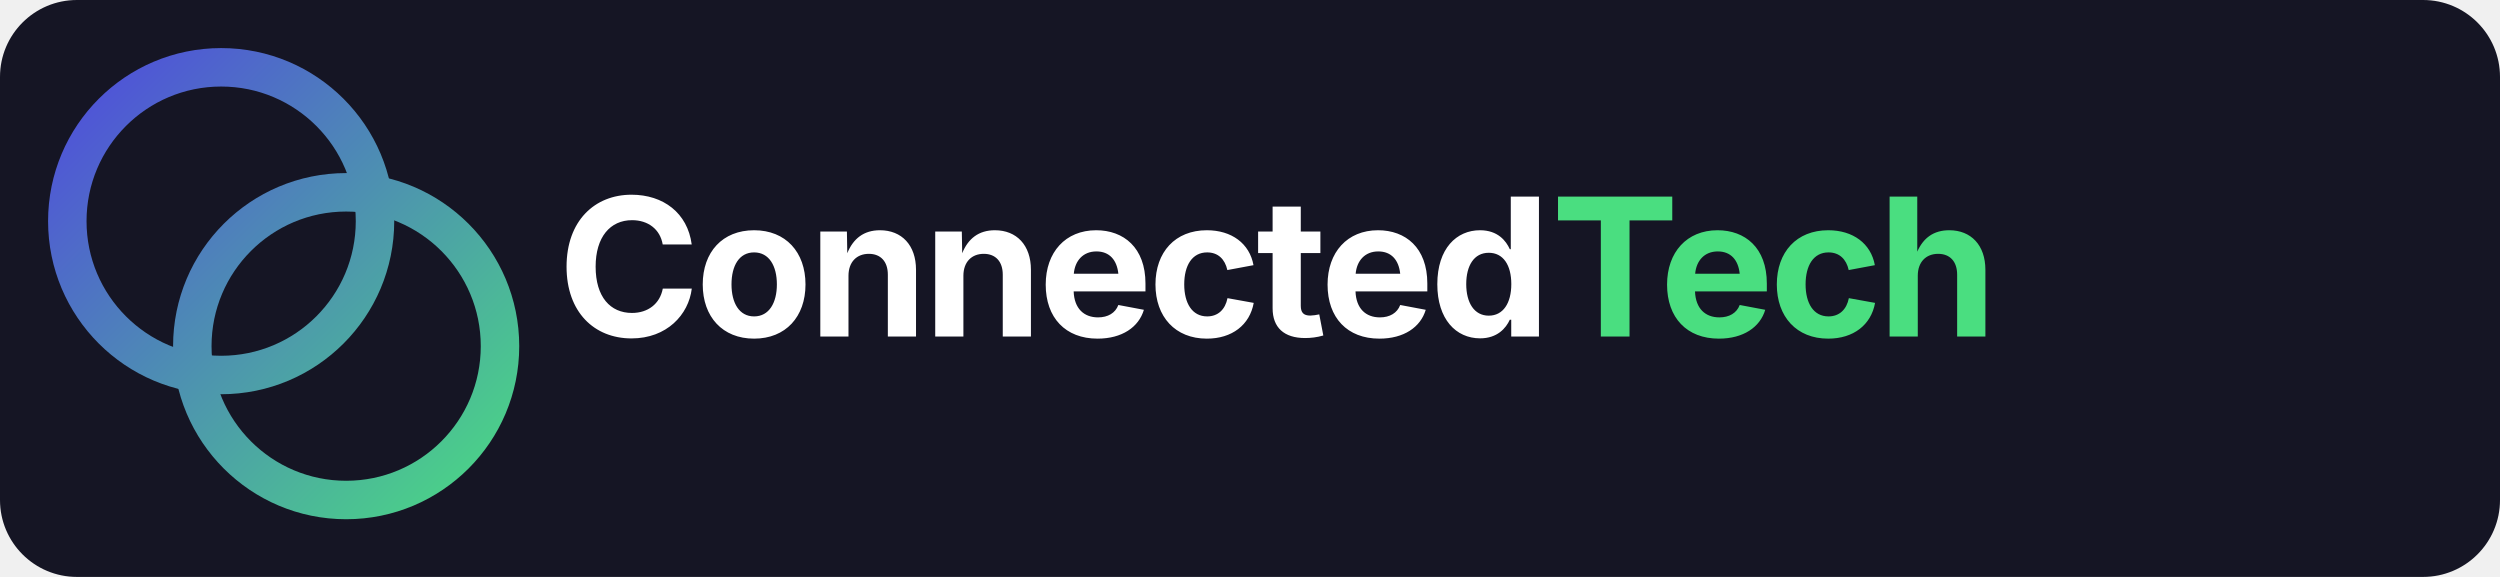
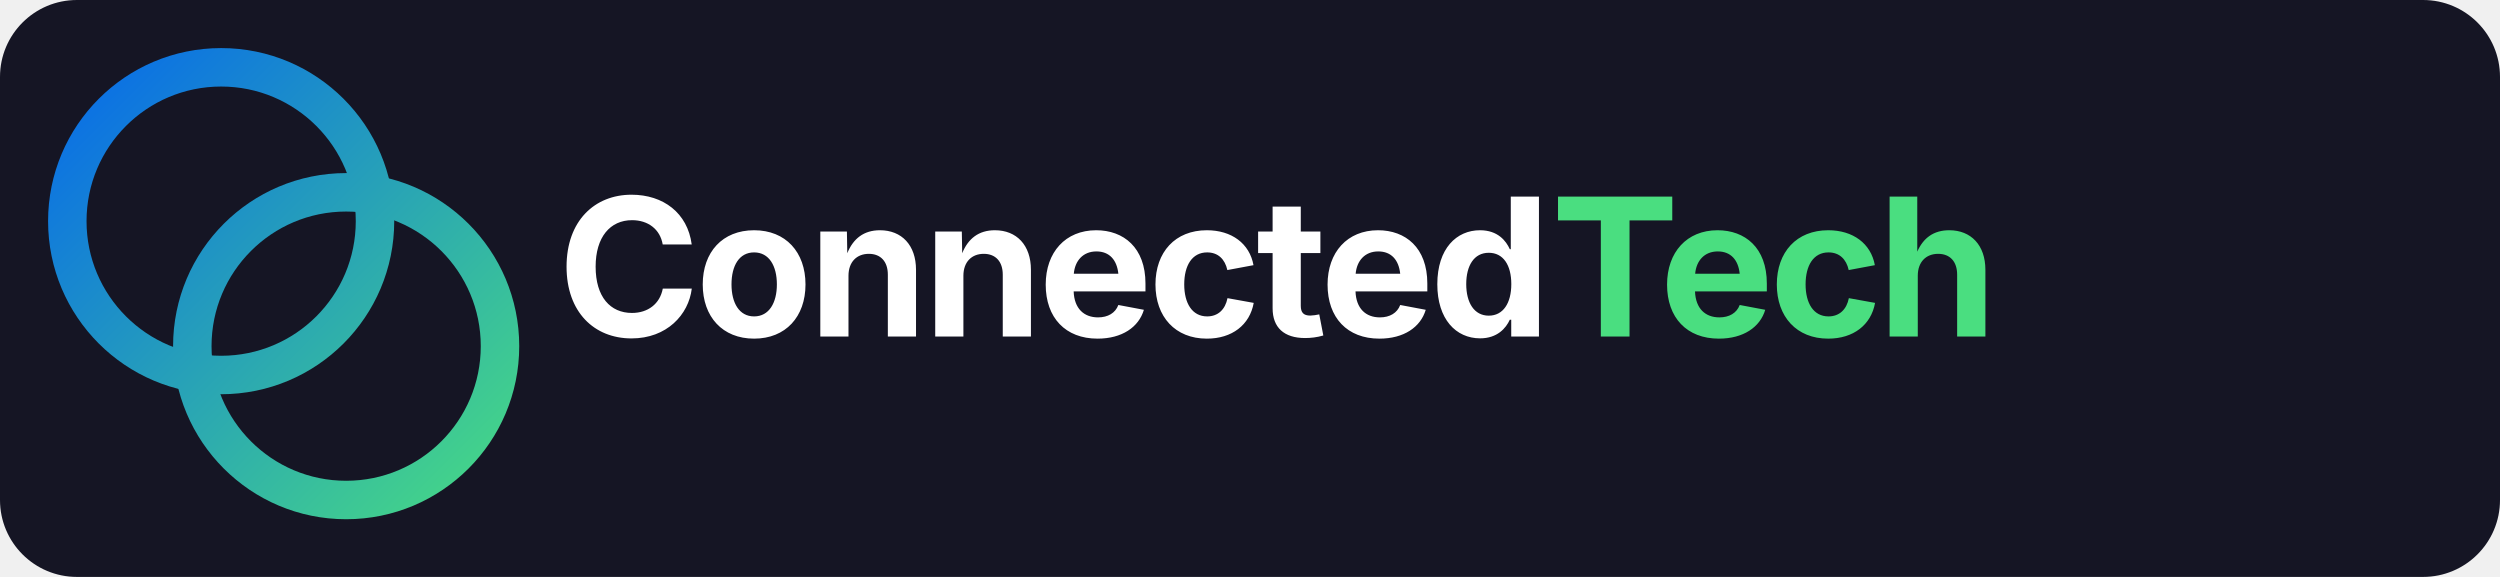
<svg xmlns="http://www.w3.org/2000/svg" viewBox="0 0 520 120" fill="none">
  <rect width="520" height="120" rx="16" fill="#151524" />
  <defs>
    <linearGradient id="ct-grad" x1="10" y1="10" x2="108" y2="108" gradientUnits="userSpaceOnUse">
-       <stop offset="0%" stop-color="#5046E0" />
+       <stop offset="0%" stop-color="#0566EE" />
      <stop offset="100%" stop-color="#4ADE80" />
    </linearGradient>
  </defs>
  <circle cx="46" cy="46" r="32" stroke="url(#ct-grad)" stroke-width="8" />
  <circle cx="72" cy="72" r="32" stroke="url(#ct-grad)" stroke-width="8" />
  <text x="116" y="70" font-family="'Geist Sans', 'Inter', system-ui, -apple-system, sans-serif" font-size="40" font-weight="700" letter-spacing="-1" fill="white">Connected<tspan fill="#4ADE80">Tech</tspan>
  </text>
</svg>
